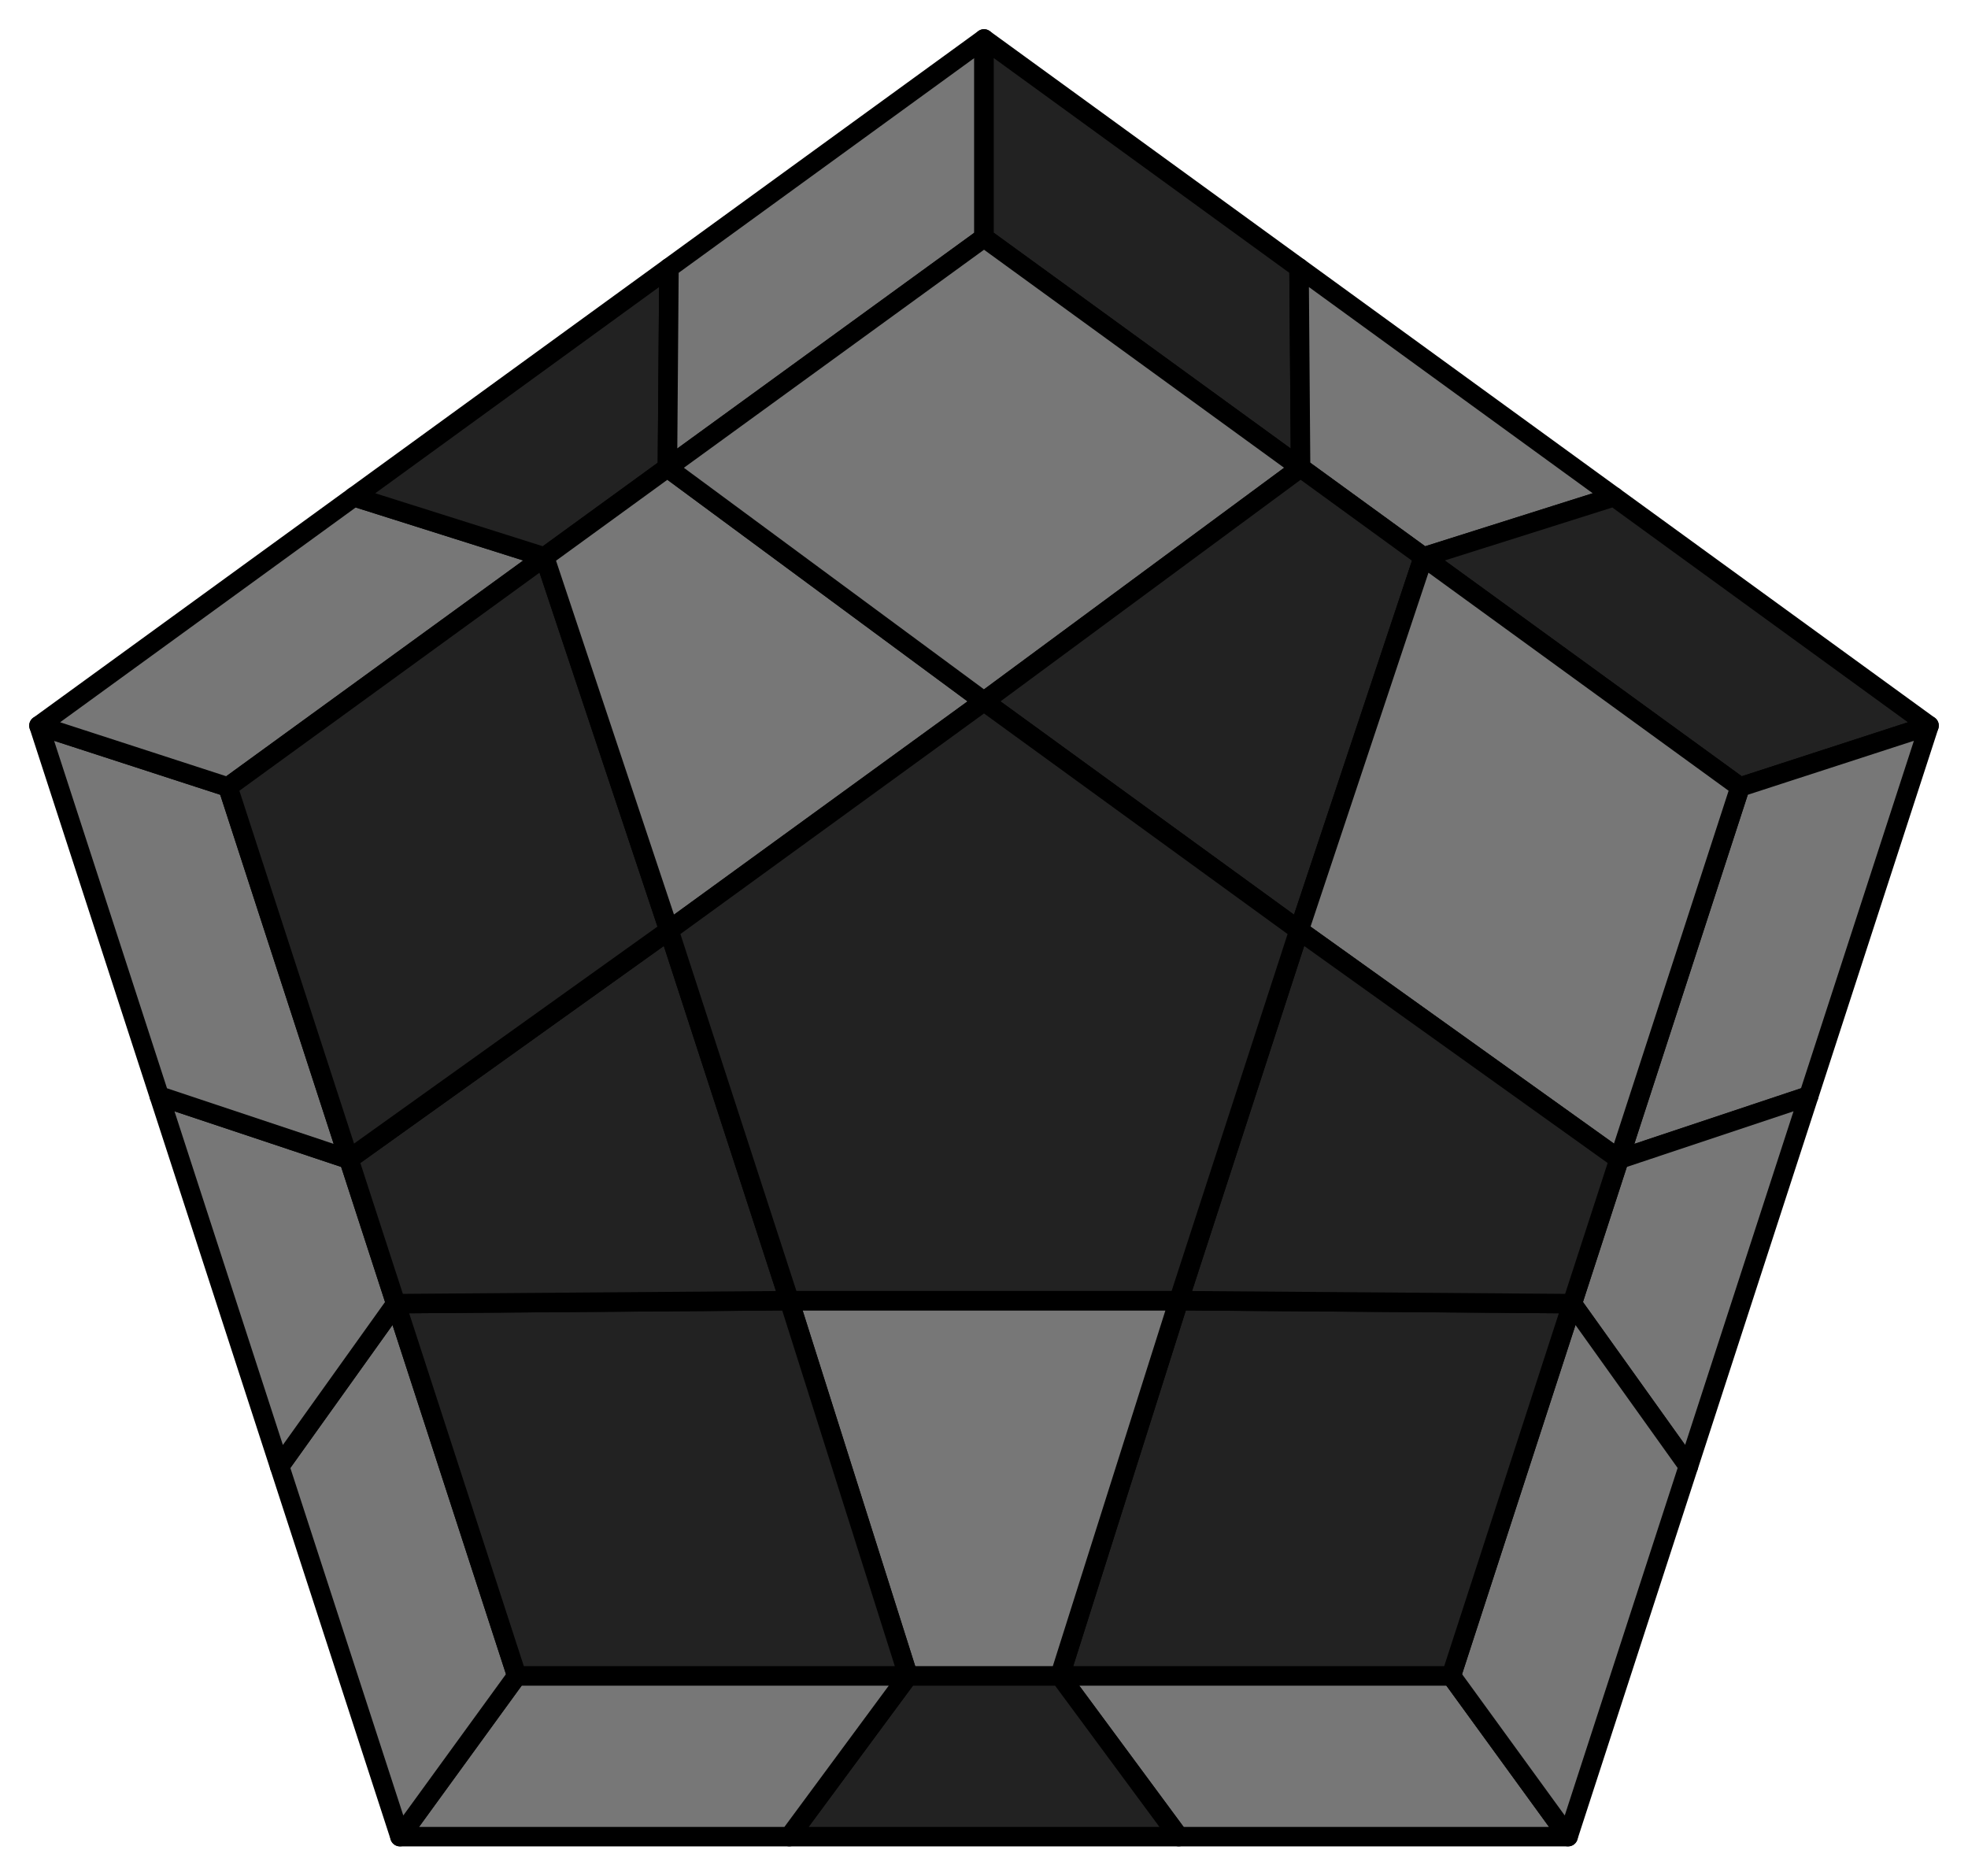
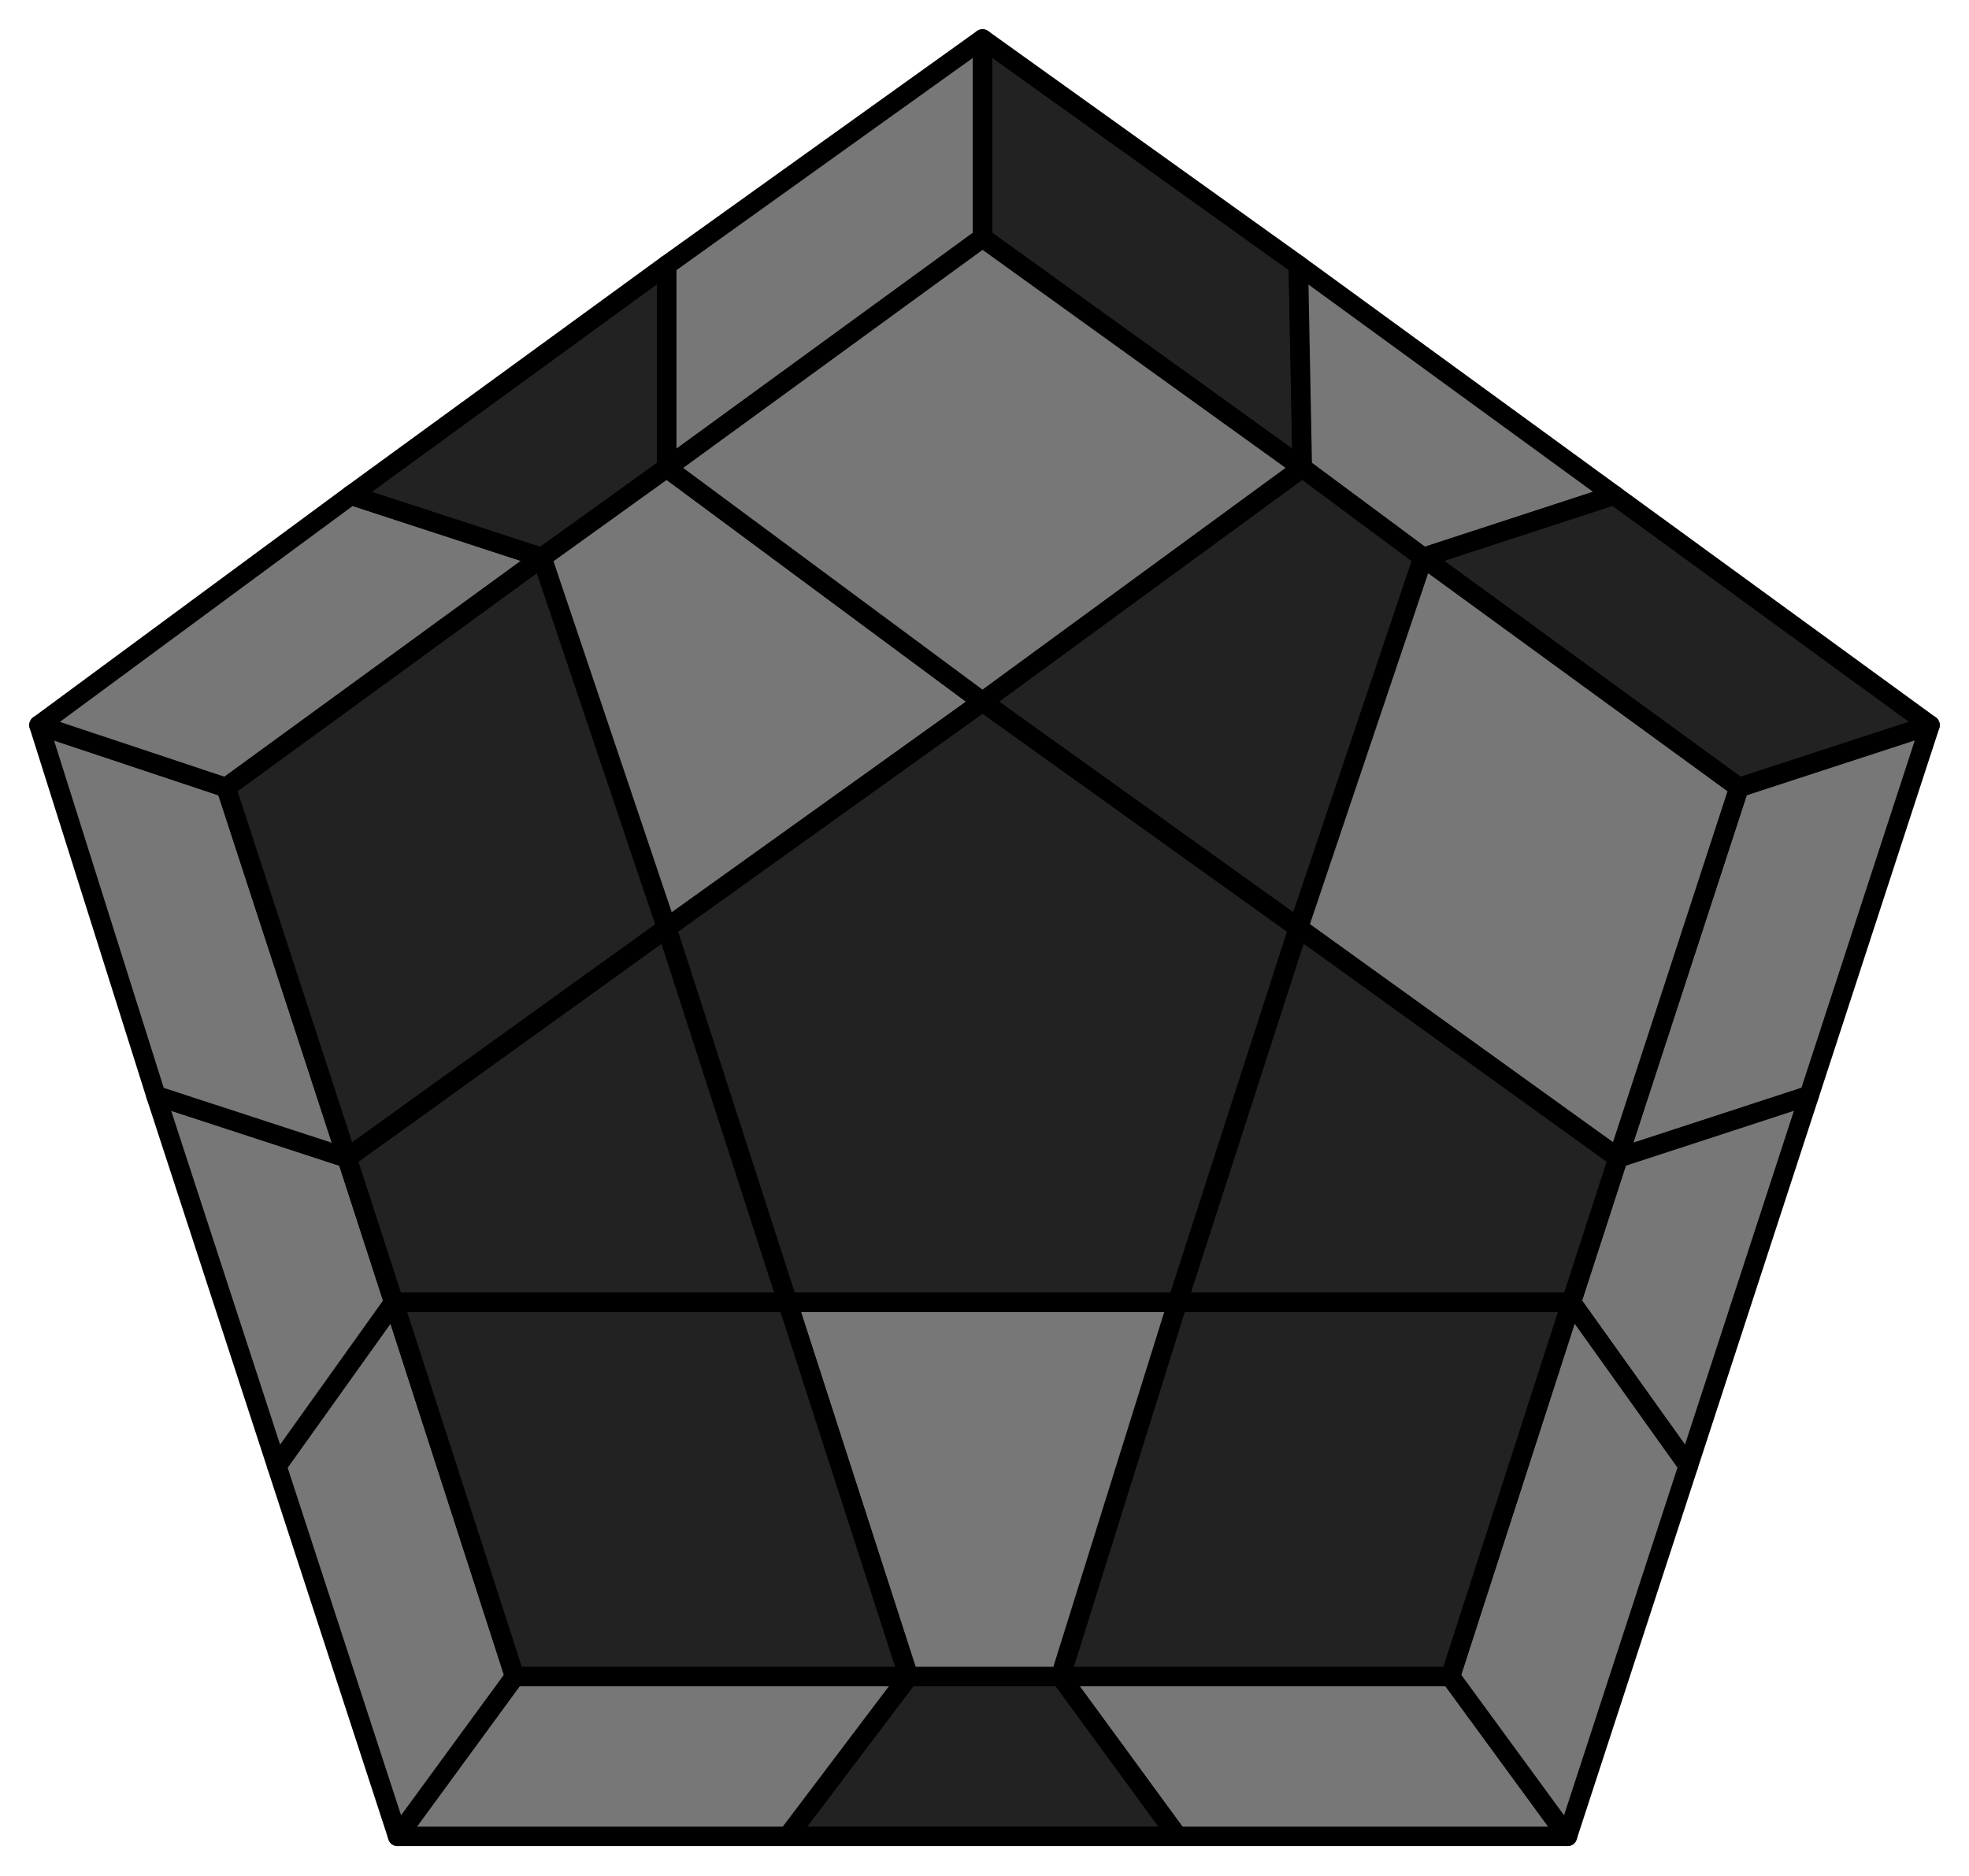
- <svg xmlns="http://www.w3.org/2000/svg" width="50.541" height="48.165">
-   <polygon stroke="black" stroke-width="0.5" points="40.271 47.165 30.271 47.165 27.221 43.036 37.271 43.036" stroke-linejoin="round" fill="#777" />
-   <polygon stroke="black" stroke-width="0.5" points="30.271 47.165 20.271 47.165 23.321 43.036 27.221 43.036" stroke-linejoin="round" fill="#222" />
-   <polygon stroke="black" stroke-width="0.5" points="20.271 47.165 10.271 47.165 13.271 43.036 23.321 43.036" stroke-linejoin="round" fill="#777" />
-   <polygon stroke="black" stroke-width="0.5" points="10.271 47.165 7.18 37.655 10.165 33.478 13.271 43.036" stroke-linejoin="round" fill="#777" />
-   <polygon stroke="black" stroke-width="0.5" points="7.18 37.655 4.09 28.144 8.96 29.769 10.165 33.478" stroke-linejoin="round" fill="#777" />
-   <polygon stroke="black" stroke-width="0.5" points="4.09 28.144 1.0 18.634 5.854 20.211 8.96 29.769" stroke-linejoin="round" fill="#777" />
-   <polygon stroke="black" stroke-width="0.5" points="1.0 18.634 9.09 12.756 13.985 14.304 5.854 20.211" stroke-linejoin="round" fill="#777" />
-   <polygon stroke="black" stroke-width="0.5" points="9.09 12.756 17.18 6.878 17.14 12.011 13.985 14.304" stroke-linejoin="round" fill="#222" />
-   <polygon stroke="black" stroke-width="0.5" points="17.18 6.878 25.271 1.0 25.271 6.104 17.14 12.011" stroke-linejoin="round" fill="#777" />
-   <polygon stroke="black" stroke-width="0.5" points="25.271 1.0 33.361 6.878 33.401 12.011 25.271 6.104" stroke-linejoin="round" fill="#222" />
-   <polygon stroke="black" stroke-width="0.5" points="33.361 6.878 41.451 12.756 36.556 14.304 33.401 12.011" stroke-linejoin="round" fill="#777" />
-   <polygon stroke="black" stroke-width="0.5" points="41.451 12.756 49.541 18.634 44.687 20.211 36.556 14.304" stroke-linejoin="round" fill="#222" />
-   <polygon stroke="black" stroke-width="0.5" points="49.541 18.634 46.451 28.144 41.581 29.769 44.687 20.211" stroke-linejoin="round" fill="#777" />
-   <polygon stroke="black" stroke-width="0.5" points="46.451 28.144 43.361 37.655 40.376 33.478 41.581 29.769" stroke-linejoin="round" fill="#777" />
-   <polygon stroke="black" stroke-width="0.5" points="43.361 37.655 40.271 47.165 37.271 43.036 40.376 33.478" stroke-linejoin="round" fill="#777" />
-   <polygon stroke="black" stroke-width="0.5" points="37.271 43.036 27.221 43.036 30.271 33.401 40.376 33.478" stroke-linejoin="round" fill="#222" />
-   <polygon stroke="black" stroke-width="0.5" points="27.221 43.036 23.321 43.036 20.271 33.401 30.271 33.401" stroke-linejoin="round" fill="#777" />
-   <polygon stroke="black" stroke-width="0.5" points="13.271 43.036 10.165 33.478 20.271 33.401 23.321 43.036" stroke-linejoin="round" fill="#222" />
-   <polygon stroke="black" stroke-width="0.5" points="10.165 33.478 8.96 29.769 17.18 23.891 20.271 33.401" stroke-linejoin="round" fill="#222" />
-   <polygon stroke="black" stroke-width="0.5" points="5.854 20.211 13.985 14.304 17.18 23.891 8.96 29.769" stroke-linejoin="round" fill="#222" />
-   <polygon stroke="black" stroke-width="0.5" points="13.985 14.304 17.14 12.011 25.271 18.013 17.18 23.891" stroke-linejoin="round" fill="#777" />
-   <polygon stroke="black" stroke-width="0.5" points="25.271 6.104 33.401 12.011 25.271 18.013 17.14 12.011" stroke-linejoin="round" fill="#777" />
-   <polygon stroke="black" stroke-width="0.5" points="33.401 12.011 36.556 14.304 33.361 23.891 25.271 18.013" stroke-linejoin="round" fill="#222" />
-   <polygon stroke="black" stroke-width="0.5" points="44.687 20.211 41.581 29.769 33.361 23.891 36.556 14.304" stroke-linejoin="round" fill="#777" />
-   <polygon stroke="black" stroke-width="0.5" points="41.581 29.769 40.376 33.478 30.271 33.401 33.361 23.891" stroke-linejoin="round" fill="#222" />
-   <polygon stroke="black" stroke-width="0.5" points="30.271 33.401 20.271 33.401 17.18 23.891 25.271 18.013 33.361 23.891" stroke-linejoin="round" fill="#222" />
+ <svg xmlns="http://www.w3.org/2000/svg" id="31" width="505" height="481">
+   <style>
+ polygon { stroke: black; stroke-width: 5px; stroke-linejoin: round;}
+ .light {fill: #777;}
+ .dark {fill: #222;}
+ </style>
+   <polygon class="light" points="402 471 302 471 272 430 372 430" />
+   <polygon class="dark" points="302 471 202 471 233 430 272 430" />
+   <polygon class="light" points="202 471 102 471 132 430 233 430" />
+   <polygon class="light" points="102 471 71 376 101 334 132 430" />
+   <polygon class="light" points="71 376 40 281 89 297 101 334" />
+   <polygon class="light" points="40 281 10 186 58 202 89 297" />
+   <polygon class="light" points="10 186 90 127 139 143 58 202" />
+   <polygon class="dark" points="90 127 171 68 171 120 139 143" />
+   <polygon class="light" points="171 68 252 10 252 61 171 120" />
+   <polygon class="dark" points="252 10 333 68 334 120 252 61" />
+   <polygon class="light" points="333 68 414 127 365 143 334 120" />
+   <polygon class="dark" points="414 127 495 186 446 202 365 143" />
+   <polygon class="light" points="495 186 464 281 415 297 446 202" />
+   <polygon class="light" points="464 281 433 376 403 334 415 297" />
+   <polygon class="light" points="433 376 402 471 372 430 403 334" />
+   <polygon class="dark" points="372 430 272 430 302 334 403 334" />
+   <polygon class="light" points="272 430 233 430 202 334 302 334" />
+   <polygon class="dark" points="132 430 101 334 202 334 233 430" />
+   <polygon class="dark" points="101 334 89 297 171 238 202 334" />
+   <polygon class="dark" points="58 202 139 143 171 238 89 297" />
+   <polygon class="light" points="139 143 171 120 252 180 171 238" />
+   <polygon class="light" points="252 61 334 120 252 180 171 120" />
+   <polygon class="dark" points="334 120 365 143 333 238 252 180" />
+   <polygon class="light" points="446 202 415 297 333 238 365 143" />
+   <polygon class="dark" points="415 297 403 334 302 334 333 238" />
+   <polygon class="dark" points="302 334 202 334 171 238 252 180 333 238" />
</svg>
